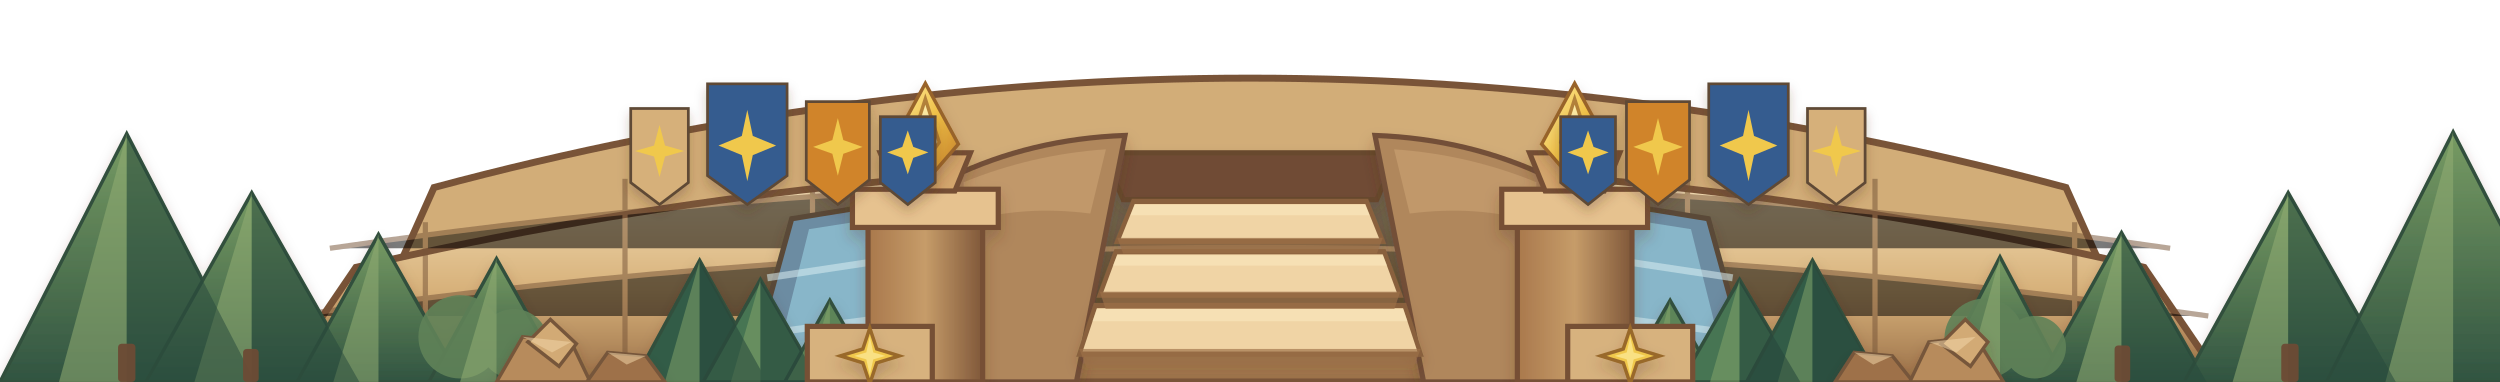
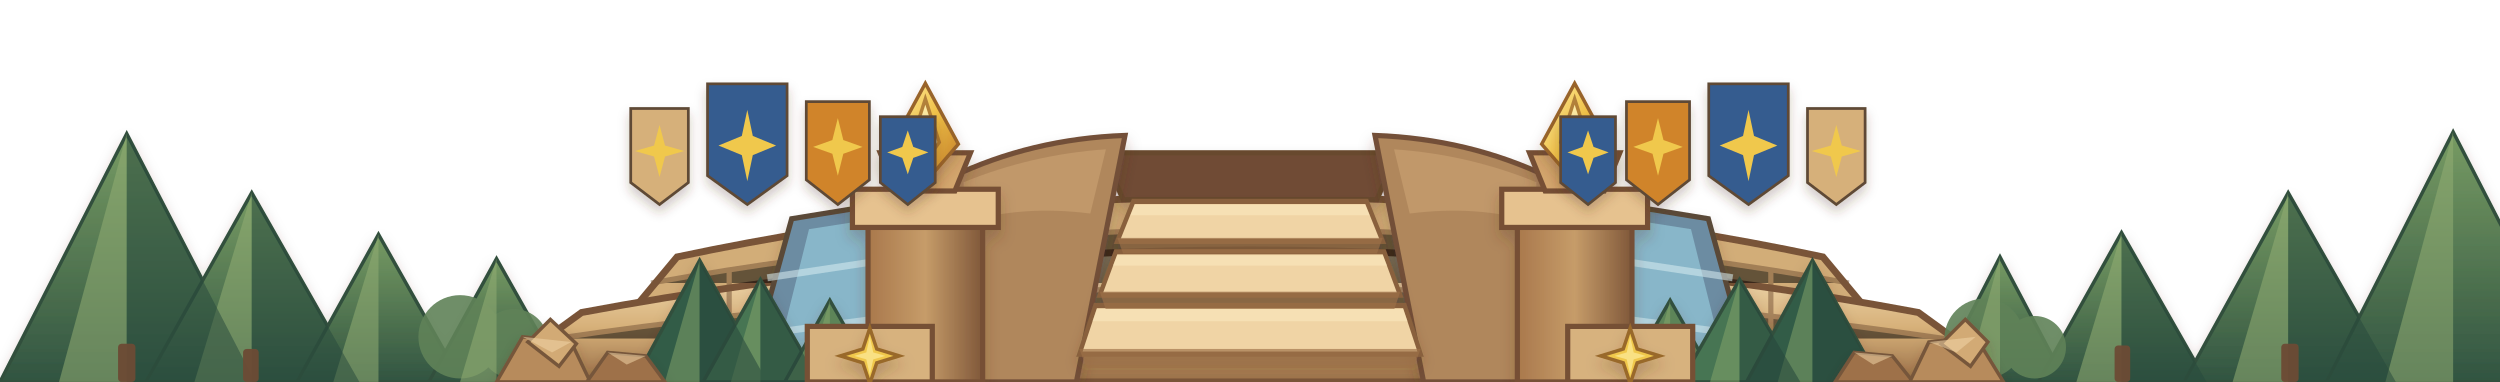
<svg xmlns="http://www.w3.org/2000/svg" viewBox="0 0 1440 220">
  <defs>
    <linearGradient id="stone" x1="0" y1="0" x2="0" y2="1">
      <stop stop-color="#f7e5bf" />
      <stop offset=".58" stop-color="#d7b17a" />
      <stop offset="1" stop-color="#9a7048" />
    </linearGradient>
    <linearGradient id="stoneSide" x1="0" y1="0" x2="1" y2="0">
      <stop stop-color="#a9784c" />
      <stop offset=".5" stop-color="#c69c69" />
      <stop offset="1" stop-color="#80583a" />
    </linearGradient>
    <linearGradient id="grass" x1="0" y1="0" x2="0" y2="1">
      <stop stop-color="#779b63" />
      <stop offset="1" stop-color="#315441" />
    </linearGradient>
    <linearGradient id="gold" x1="0" y1="0" x2="1" y2="1">
      <stop stop-color="#fff1a5" />
      <stop offset=".5" stop-color="#efbf45" />
      <stop offset="1" stop-color="#bc7426" />
    </linearGradient>
    <filter id="shadow" x="-20%" y="-20%" width="140%" height="160%">
      <feDropShadow dx="0" dy="5" stdDeviation="4" flood-color="#4f3522" flood-opacity=".25" />
    </filter>
  </defs>
-   <path d="M250 108 Q720 -18 1190 108 L1240 220H200Z" fill="#d2ad78" stroke="#795438" stroke-width="4" />
-   <path d="M205 154 Q720 35 1235 154 L1280 220H160Z" fill="url(#stone)" stroke="#795438" stroke-width="4" />
+   <path d="M390 148 Q720 78 1050 148 L1110 220H330Z" fill="#d2ad78" stroke="#795438" stroke-width="4" />
+   <path d="M335 180 Q720 108 1105 180 L1160 220H280Z" fill="url(#stone)" stroke="#795438" stroke-width="4" />
  <g opacity=".52" stroke="#765438" stroke-width="3">
-     <path d="M190 143Q720 66 1250 143" />
-     <path d="M168 182Q720 103 1272 182" />
-     <path d="M245 128v92M360 103v117M468 84v136M972 84v136M1080 103v117M1195 128v92" />
+     <path d="M375 163Q720 101 1065 163" />
+     <path d="M320 195Q720 136 1120 195" />
+     <path d="M420 155v65M520 132v88M920 132v88M1020 155v65" />
  </g>
  <g filter="url(#shadow)">
    <path d="M456 126 548 111 548 220H430Z" fill="#6c8ca2" stroke="#5a4937" stroke-width="3" />
    <path d="M984 126 892 111 892 220h118Z" fill="#6c8ca2" stroke="#5a4937" stroke-width="3" />
    <path d="M466 132 536 121 536 220h-92Z" fill="#8fc2d4" opacity=".78" />
    <path d="M974 132 904 121 904 220h92Z" fill="#8fc2d4" opacity=".78" />
    <path d="M442 160 548 144M434 193 548 178M998 160 892 144M1006 193 892 178" fill="none" stroke="#d8edf0" stroke-width="4" opacity=".55" />
  </g>
  <g filter="url(#shadow)" stroke="#68492f" stroke-width="3">
    <path d="M548 104 612 88v132h-64Z" fill="#8b623f" />
    <path d="M892 104 828 88v132h64Z" fill="#745036" />
    <path d="M635 88h170l-12 27H647Z" fill="#6f4c34" />
  </g>
  <g fill="#b0875b" stroke="#735039" stroke-width="3" filter="url(#shadow)">
    <path d="M548 102Q594 80 648 78L620 220H548Z" />
    <path d="M892 102Q846 80 792 78L820 220H892Z" />
  </g>
  <g fill="#d2a978" opacity=".5">
    <path d="M555 105Q594 89 637 86L628 123Q589 118 556 128Z" />
    <path d="M885 105Q846 89 803 86L812 123Q851 118 884 128Z" />
  </g>
  <g transform="translate(115.2 0) scale(.84 1)">
    <g fill="#f0d4a5" stroke="#89613d" stroke-width="3" filter="url(#shadow)">
      <path d="M640 116h160l11 23H629Z" />
      <path d="M628 145h184l11 25H617Z" />
      <path d="M614 176h212l11 28H603Z" />
    </g>
    <g fill="#9d7048" opacity=".66">
      <path d="M629 137h182l-4 9H633Z" />
      <path d="M617 168h206l-4 10H621Z" />
      <path d="M603 201h234l-5 11H608Z" />
    </g>
    <g fill="#fff0c8" opacity=".42">
      <path d="M641 118h158l3 6H638Z" />
      <path d="M629 147h182l3 6H626Z" />
      <path d="M615 178h210l3 7H612Z" />
    </g>
  </g>
  <g filter="url(#shadow)" stroke="#765035" stroke-width="3">
    <path d="M500 119h66v101h-66Z" fill="url(#stoneSide)" />
    <path d="M874 119h66v101h-66Z" fill="url(#stoneSide)" />
    <path d="M491 109h84v22h-84Z" fill="#e6c28f" />
    <path d="M865 109h84v22h-84Z" fill="#e6c28f" />
    <path d="M507 88h52l-9 22h-34Z" fill="#d4a66d" />
    <path d="M881 88h52l-9 22h-34Z" fill="#d4a66d" />
  </g>
  <g fill="url(#gold)" stroke="#986329" stroke-width="2" filter="url(#shadow)">
    <path d="M533 48 552 83 533 105 514 83Z" />
    <path d="M907 48 926 83 907 105 888 83Z" />
    <path d="M533 57 541 82 533 93 525 82Z" fill="#fff4bd" opacity=".72" />
    <path d="M907 57 915 82 907 93 899 82Z" fill="#fff4bd" opacity=".72" />
  </g>
  <g stroke="#5e4936" stroke-width="2" filter="url(#shadow)" transform="translate(150 -56) scale(.79)">
    <path d="M270 150h42v54l-21 16-21-16Z" fill="#d6b07a" />
    <path d="M326 132h58v67l-29 21-29-21Z" fill="#345b8f" />
    <path d="M398 145h46v57l-23 18-23-18Z" fill="#d0842c" />
    <path d="M452 156h40v48l-20 16-20-16Z" fill="#345b8f" />
    <path d="M948 156h40v48l-20 16-20-16Z" fill="#345b8f" />
    <path d="M996 145h46v57l-23 18-23-18Z" fill="#d0842c" />
    <path d="M1056 132h58v67l-29 21-29-21Z" fill="#345b8f" />
    <path d="M1128 150h42v54l-21 16-21-16Z" fill="#d6b07a" />
  </g>
  <g fill="#f0c84c" transform="translate(150 -56) scale(.79)">
    <path d="M291 162 295 177 309 181 295 185 291 200 287 185 273 181 287 177Z" />
    <path d="M355 151 359 170 376 177 359 184 355 203 351 184 334 177 351 170Z" />
    <path d="M421 157 425 173 439 178 425 183 421 199 417 183 403 178 417 173Z" />
    <path d="M472 166 476 178 487 182 476 186 472 198 468 186 457 182 468 178Z" />
    <path d="M968 166 972 178 983 182 972 186 968 198 964 186 953 182 964 178Z" />
    <path d="M1019 157 1023 173 1037 178 1023 183 1019 199 1015 183 1001 178 1015 173Z" />
    <path d="M1085 151 1089 170 1106 177 1089 184 1085 203 1081 184 1064 177 1081 170Z" />
    <path d="M1149 162 1153 177 1167 181 1153 185 1149 200 1145 185 1131 181 1145 177Z" />
  </g>
  <g fill="url(#grass)" stroke="#31503d" stroke-width="2" filter="url(#shadow)">
    <path d="M0 220 73 77l74 143Z" />
    <path d="M84 220 145 111l62 109Z" />
    <path d="M171 220 218 135l48 85Z" />
    <path d="M247 220 286 149l40 71Z" />
    <path d="M1115 220 1152 148l38 72Z" />
    <path d="M1174 220 1222 134l49 86Z" />
    <path d="M1258 220 1318 111l62 109Z" />
    <path d="M1340 220 1413 76l74 144Z" />
  </g>
  <g fill="#5f8258" opacity=".9">
    <circle cx="265" cy="194" r="24" />
    <circle cx="296" cy="198" r="20" />
    <circle cx="1143" cy="195" r="23" />
    <circle cx="1172" cy="200" r="18" />
  </g>
  <g fill="#91ad72" opacity=".55">
    <path d="M73 77 73 220 34 220Z" />
    <path d="M145 111 145 220 112 220Z" />
    <path d="M218 135 218 220 192 220Z" />
    <path d="M286 149 286 220 265 220Z" />
    <path d="M1152 148 1152 220 1132 220Z" />
    <path d="M1222 134 1222 220 1196 220Z" />
    <path d="M1318 111 1318 220 1286 220Z" />
    <path d="M1413 76 1413 220 1374 220Z" />
  </g>
  <g fill="#26483b" opacity=".52">
    <path d="M73 77 147 220 73 220Z" />
    <path d="M145 111 207 220 145 220Z" />
    <path d="M1222 134 1271 220 1222 220Z" />
    <path d="M1318 111 1380 220 1318 220Z" />
  </g>
  <g fill="#6c4b34" opacity=".95">
    <rect x="68" y="198" width="10" height="22" rx="2" />
    <rect x="140" y="201" width="9" height="19" rx="2" />
    <rect x="1218" y="199" width="9" height="21" rx="2" />
    <rect x="1314" y="198" width="10" height="22" rx="2" />
  </g>
  <g filter="url(#shadow)" stroke="#31503d" stroke-width="2">
    <path d="M365 220 403 150l39 70Z" fill="#315b46" />
    <path d="M405 220 438 161l34 59Z" fill="#477552" />
    <path d="M452 220 478 173l27 47Z" fill="#5d8459" />
    <path d="M935 220 962 173l27 47Z" fill="#5d8459" />
    <path d="M968 220 1002 161l35 59Z" fill="#477552" />
    <path d="M1006 220 1044 150l39 70Z" fill="#315b46" />
  </g>
  <g fill="#8aaa6c" opacity=".48">
    <path d="M403 150 403 220 383 220Z" />
    <path d="M438 161 438 220 421 220Z" />
    <path d="M478 173 478 220 464 220Z" />
    <path d="M962 173 962 220 949 220Z" />
    <path d="M1002 161 1002 220 985 220Z" />
    <path d="M1044 150 1044 220 1024 220Z" />
  </g>
  <g fill="#24453a" opacity=".55">
    <path d="M403 150 442 220 403 220Z" />
    <path d="M438 161 472 220 438 220Z" />
    <path d="M1002 161 1037 220 1002 220Z" />
    <path d="M1044 150 1083 220 1044 220Z" />
  </g>
  <g filter="url(#shadow)" stroke="#76563a" stroke-width="2">
    <path d="M286 220 301 194 329 197 340 220Z" fill="#b78b5b" />
    <path d="M304 197 317 184 332 198 322 211Z" fill="#d2aa74" />
    <path d="M338 220 350 203 372 205 383 220Z" fill="#9e7149" />
    <path d="M1057 220 1068 203 1090 205 1102 220Z" fill="#9e7149" />
    <path d="M1100 220 1111 197 1138 194 1154 220Z" fill="#b78b5b" />
    <path d="M1118 198 1132 184 1145 197 1135 211Z" fill="#d2aa74" />
  </g>
  <g fill="#f0d4a5" opacity=".55">
    <path d="M301 194 329 197 318 203Z" />
    <path d="M350 203 372 205 361 210Z" />
    <path d="M1068 203 1090 205 1079 210Z" />
    <path d="M1111 197 1138 194 1127 203Z" />
  </g>
  <g fill="#d7b27e" stroke="#765035" stroke-width="3">
    <path d="M465 188h72v32h-72Z" />
    <path d="M903 188h72v32h-72Z" />
  </g>
  <g fill="#f0c84c" stroke="#99692c" stroke-width="2" filter="url(#shadow)">
    <path d="M501 189 505 201 518 205 505 209 501 221 497 209 484 205 497 201Z" />
    <path d="M939 189 943 201 956 205 943 209 939 221 935 209 922 205 935 201Z" />
  </g>
  <g fill="#fff1a4" opacity=".62">
    <path d="M501 194 503 203 510 205 503 207 501 216 499 207 492 205 499 203Z" />
    <path d="M939 194 941 203 948 205 941 207 939 216 937 207 930 205 937 203Z" />
  </g>
</svg>
